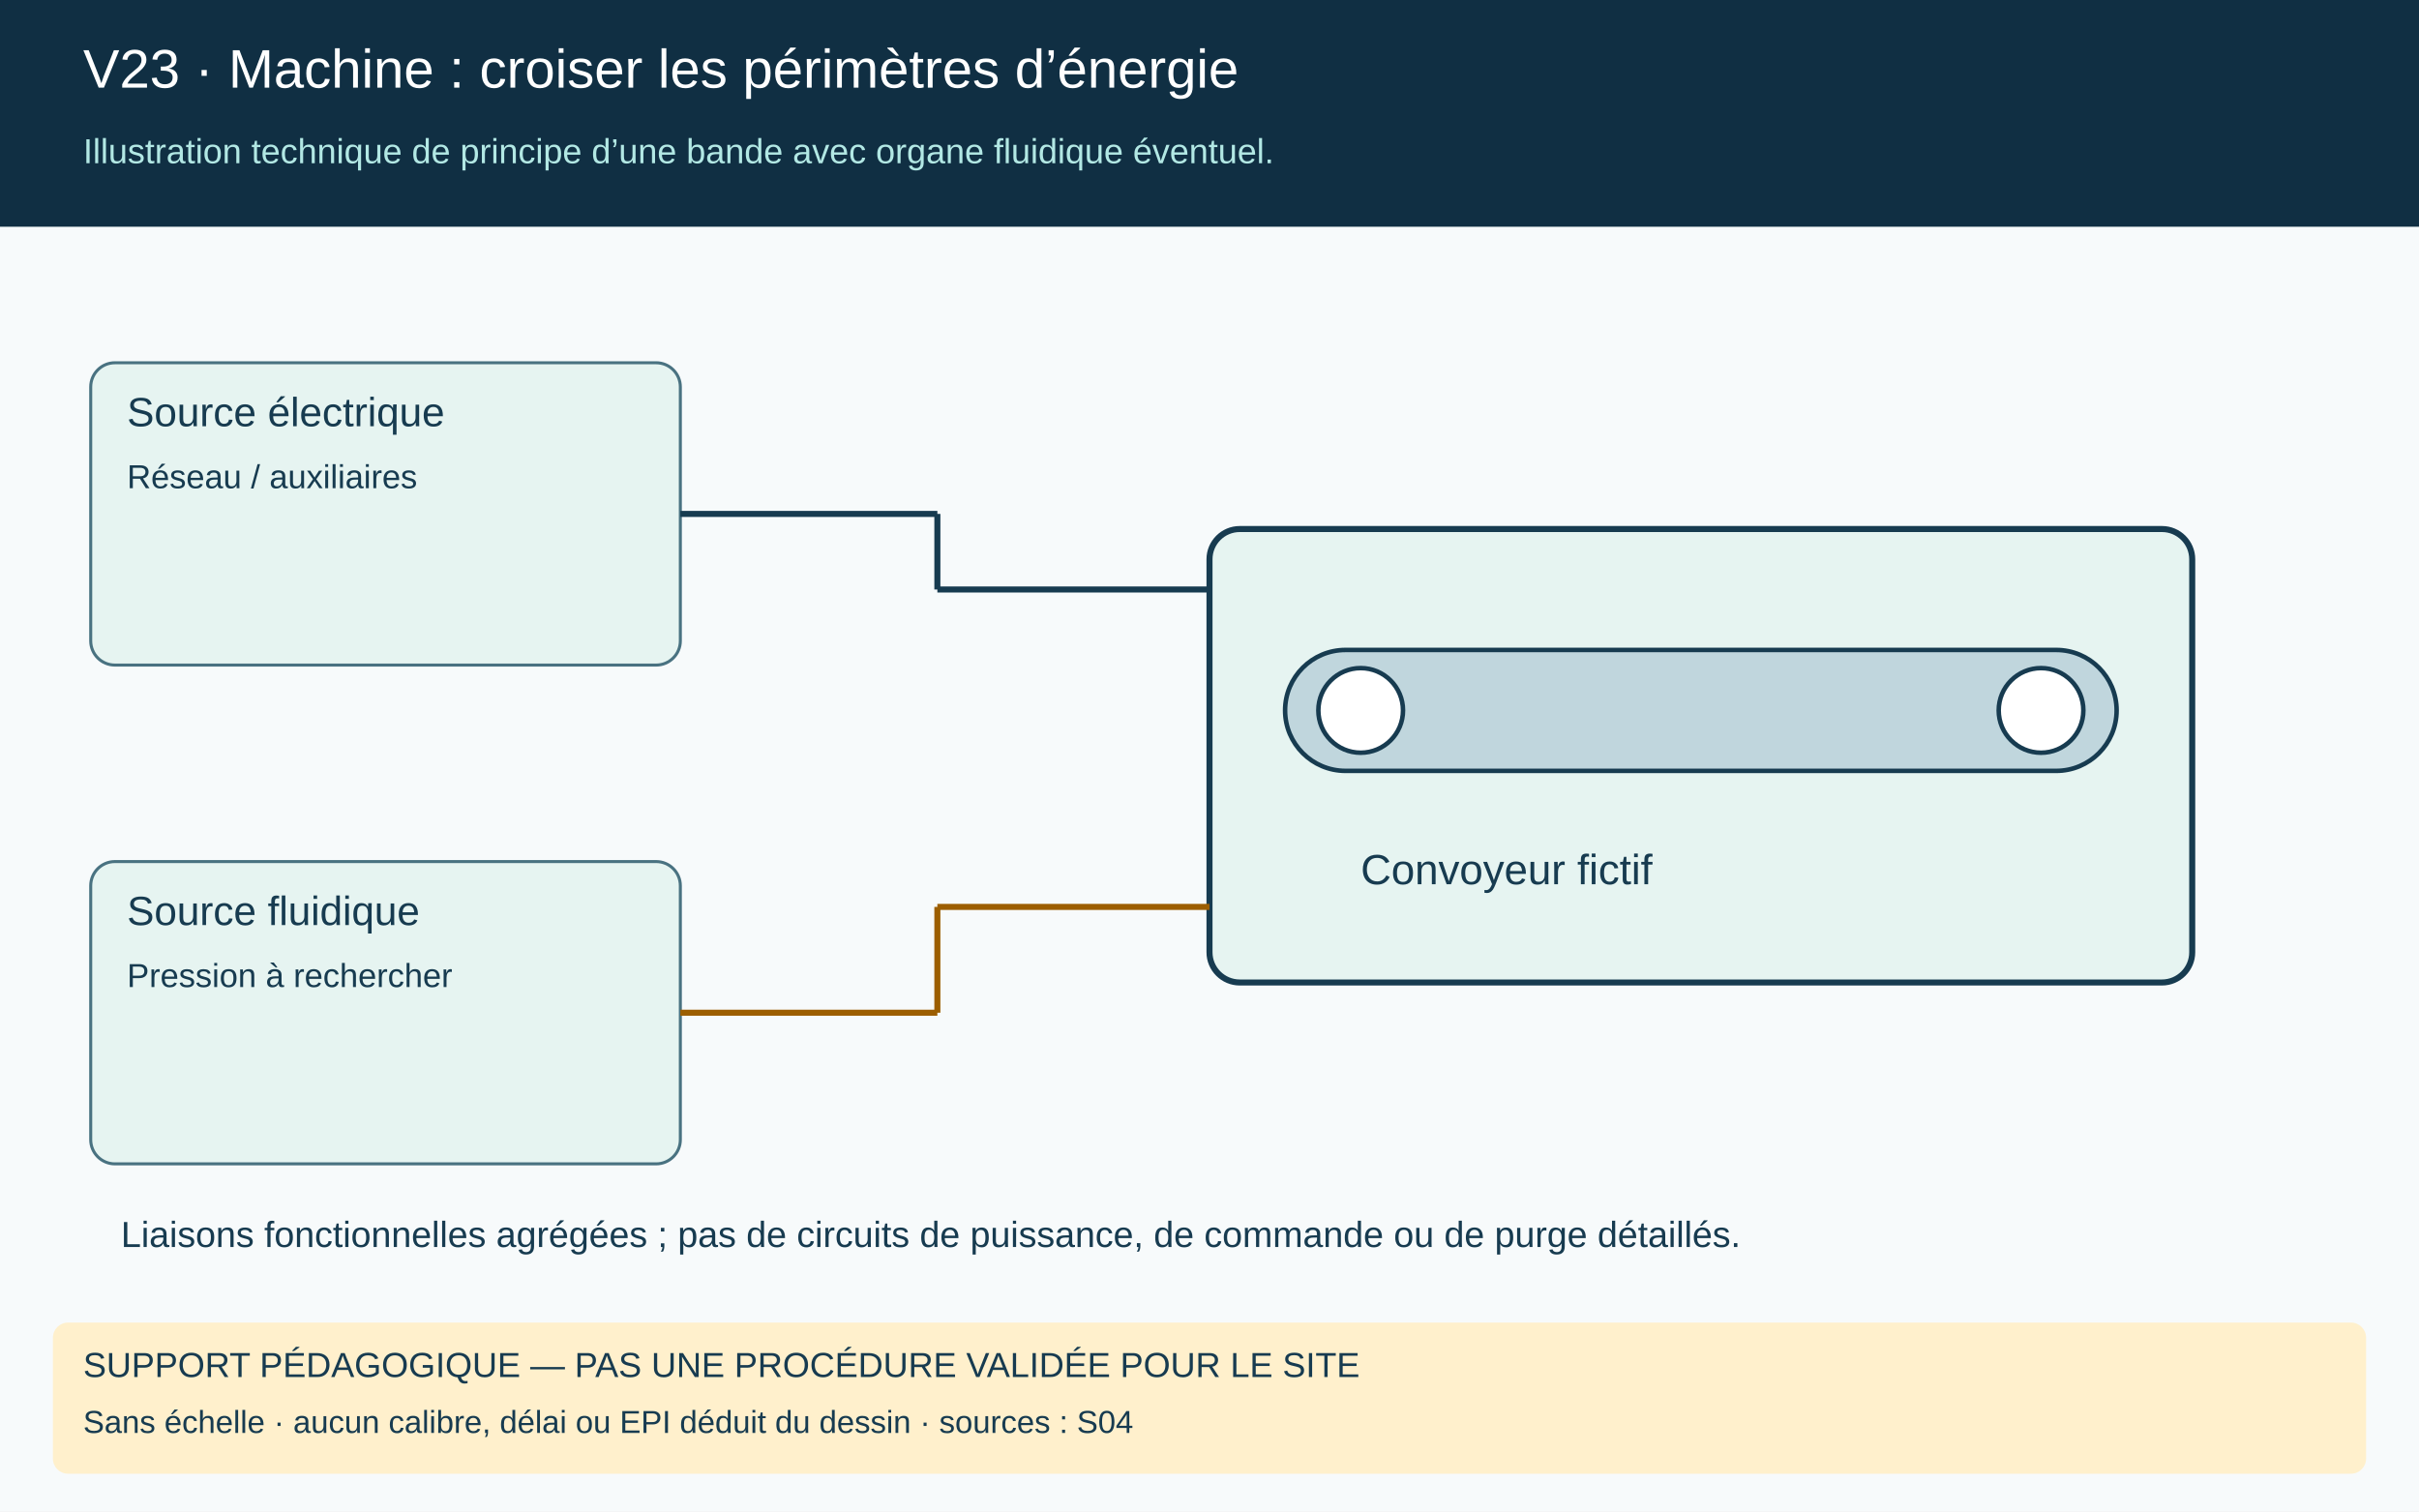
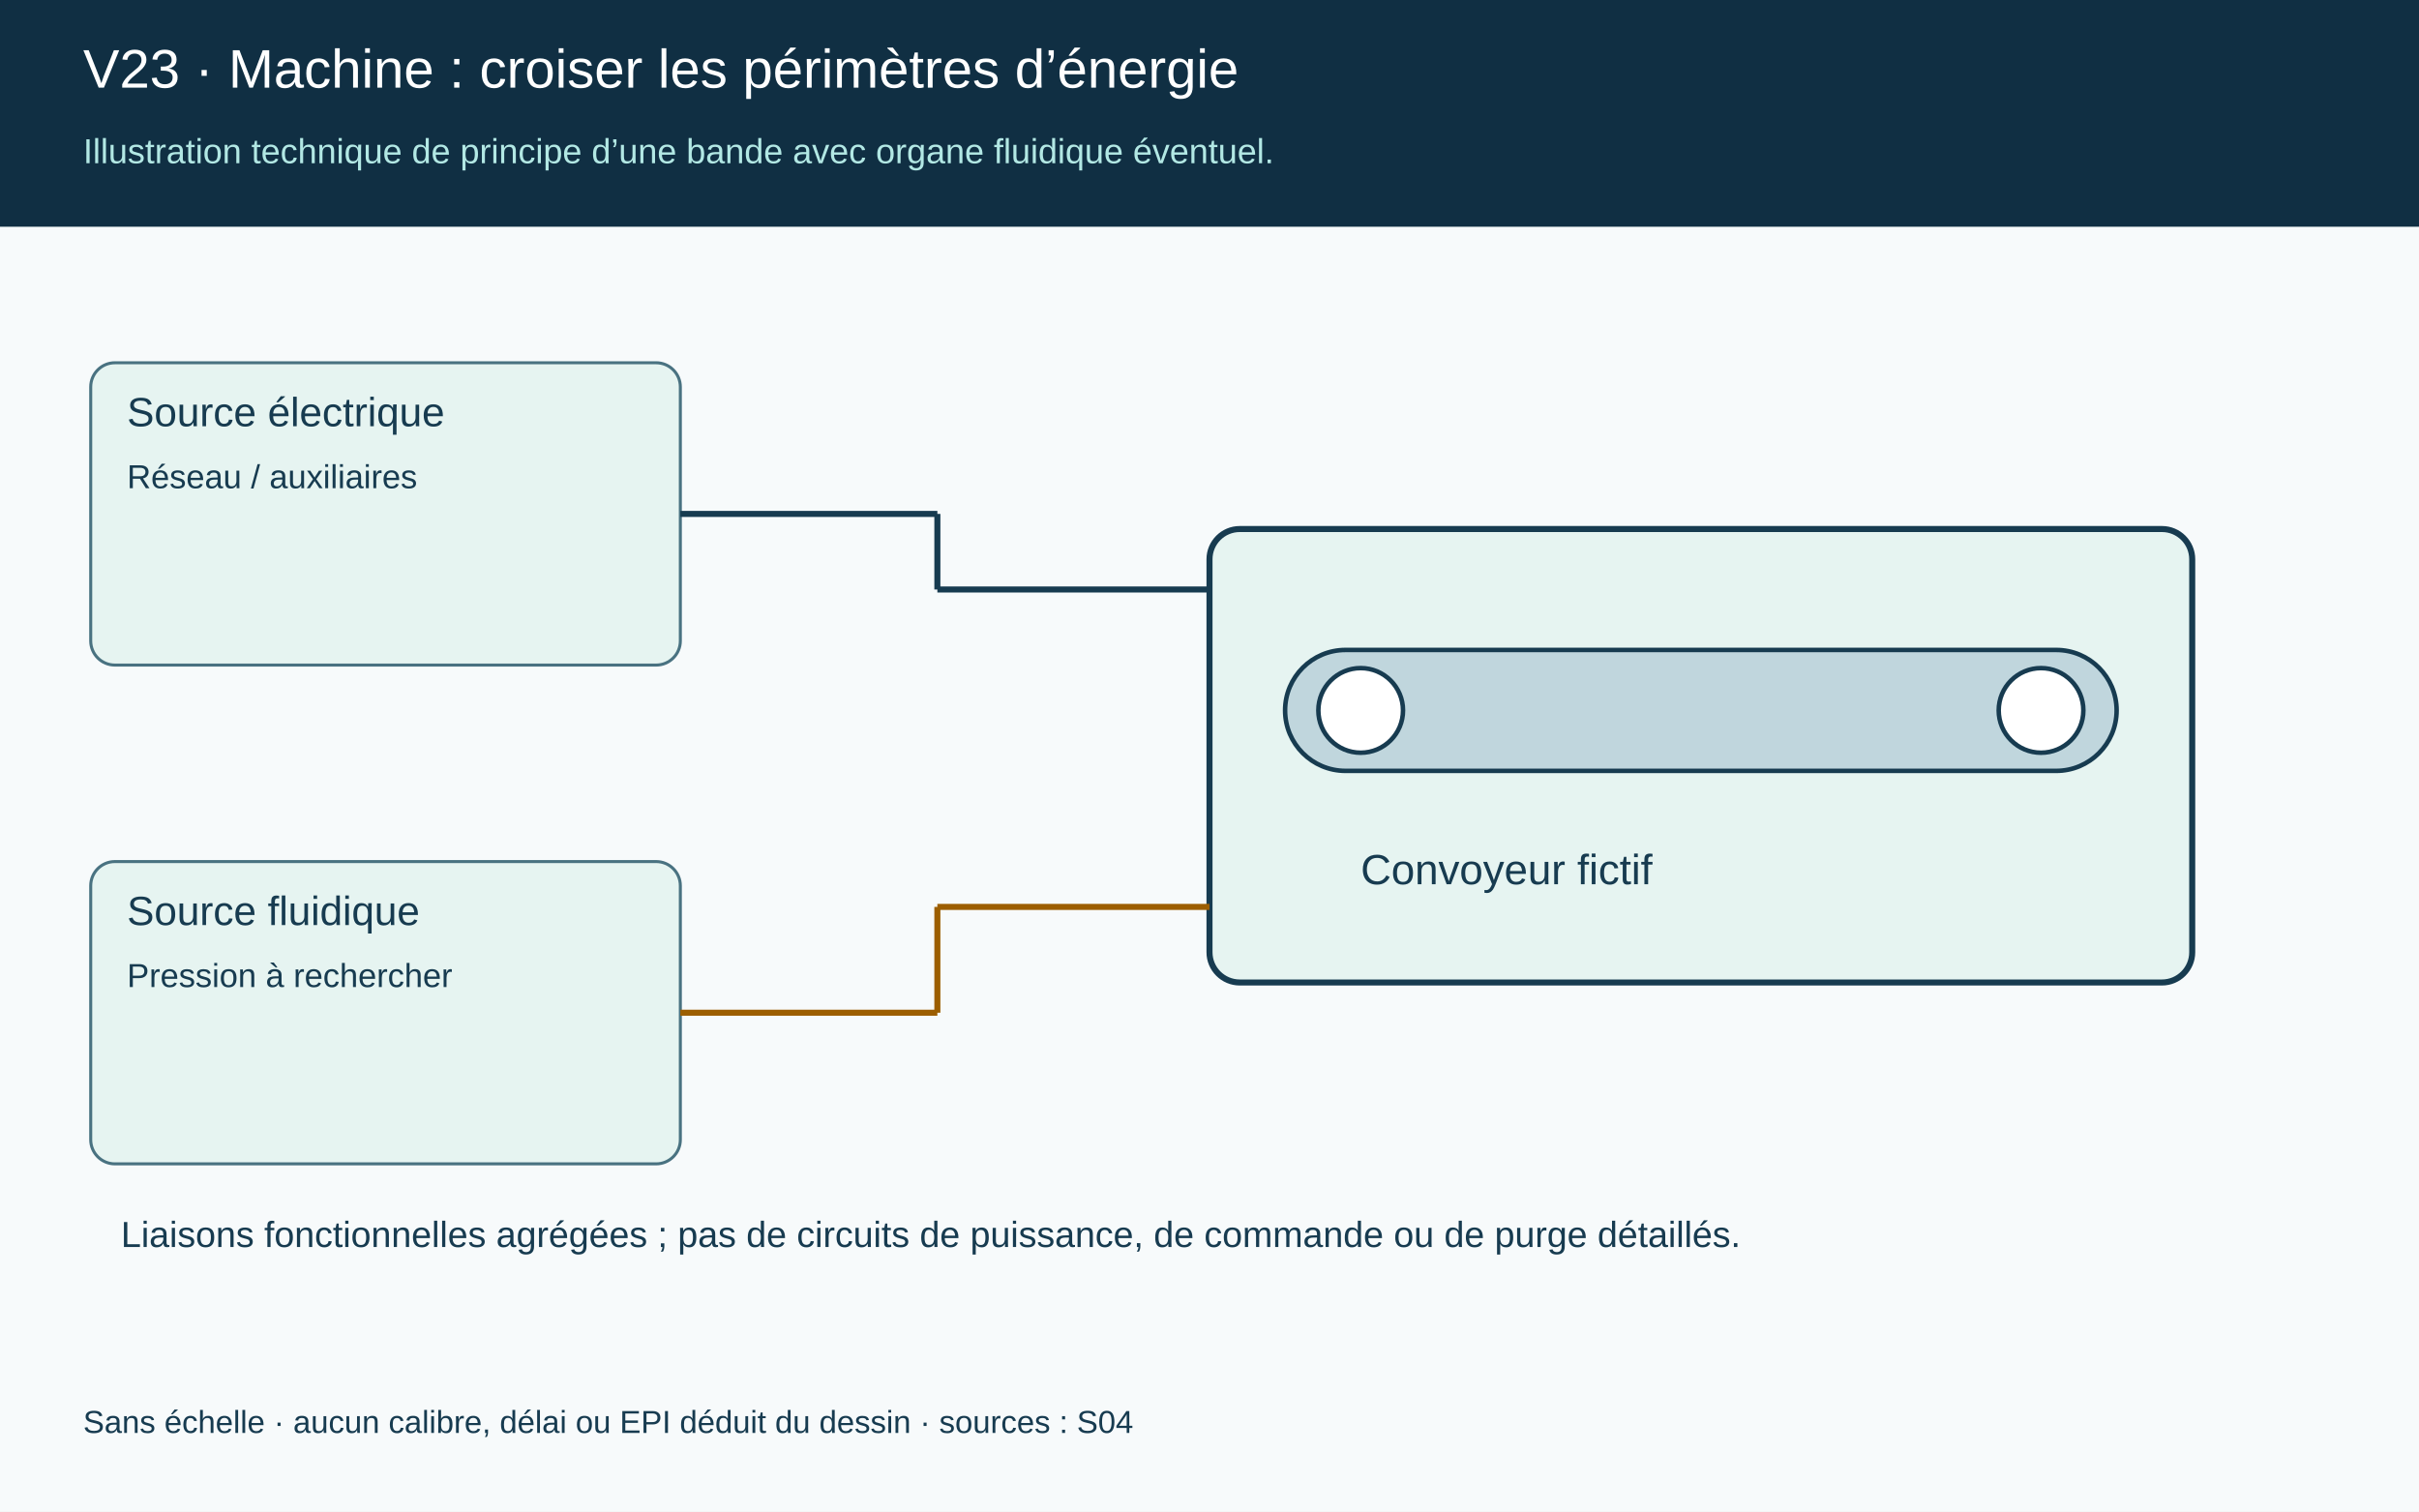
<svg xmlns="http://www.w3.org/2000/svg" width="1600" height="1000" viewBox="0 0 1600 1000" role="img" aria-labelledby="title desc">
  <defs>
    <marker id="a" markerWidth="10" markerHeight="10" refX="8" refY="3" orient="auto" markerUnits="strokeWidth">
      <path d="M0,0 L0,6 L9,3 z" fill="#0b6672" />
    </marker>
  </defs>
  <rect width="1600" height="1000" fill="#f7fafb" />
  <g font-family="Arial, sans-serif">
    <rect width="1600" height="150" fill="#102f43" />
    <text x="55" y="58" font-size="36" fill="#ffffff">V23 · Machine : croiser les périmètres d’énergie</text>
    <text x="55" y="108" font-size="23" fill="#b2e8e4">Illustration technique de principe d’une bande avec organe fluidique éventuel.</text>
    <rect x="60" y="240" width="390" height="200" rx="16" fill="#e6f4f1" stroke="#497281" stroke-width="2" />
    <text x="84" y="282" font-size="27" fill="#173b50">Source électrique</text>
    <text x="84" y="323" font-size="22" fill="#173b50">Réseau / auxiliaires</text>
    <rect x="60" y="570" width="390" height="200" rx="16" fill="#e6f4f1" stroke="#497281" stroke-width="2" />
    <text x="84" y="612" font-size="27" fill="#173b50">Source fluidique</text>
    <text x="84" y="653" font-size="22" fill="#173b50">Pression à rechercher</text>
    <rect x="800" y="350" width="650" height="300" rx="20" fill="#e6f4f1" stroke="#173b50" stroke-width="4" />
    <rect x="850" y="430" width="550" height="80" rx="40" fill="#c0d6dd" stroke="#173b50" stroke-width="3" />
    <circle cx="900" cy="470" r="28" fill="#fff" stroke="#173b50" stroke-width="3" />
    <circle cx="1350" cy="470" r="28" fill="#fff" stroke="#173b50" stroke-width="3" />
    <path d="M450,340 L620,340" fill="none" stroke="#173b50" stroke-width="4" />
    <path d="M620,340 L620,390" fill="none" stroke="#173b50" stroke-width="4" />
    <path d="M620,390 L800,390" fill="none" stroke="#173b50" stroke-width="4" />
    <path d="M450,670 L620,670" fill="none" stroke="#9c5e00" stroke-width="4" />
    <path d="M620,670 L620,600" fill="none" stroke="#9c5e00" stroke-width="4" />
    <path d="M620,600 L800,600" fill="none" stroke="#9c5e00" stroke-width="4" />
    <text x="900" y="585" font-size="28" fill="#173b50">Convoyeur fictif</text>
    <text x="80" y="825" font-size="24" fill="#173b50">Liaisons fonctionnelles agrégées ; pas de circuits de puissance, de commande ou de purge détaillés.</text>
-     <rect x="35" y="875" width="1530" height="100" rx="10" fill="#fff0cc" />
-     <text x="55" y="911" font-size="23" fill="#173b50">SUPPORT PÉDAGOGIQUE — PAS UNE PROCÉDURE VALIDÉE POUR LE SITE</text>
    <text x="55" y="948" font-size="21" fill="#173b50">Sans échelle · aucun calibre, délai ou EPI déduit du dessin · sources : S04</text>
  </g>
</svg>
